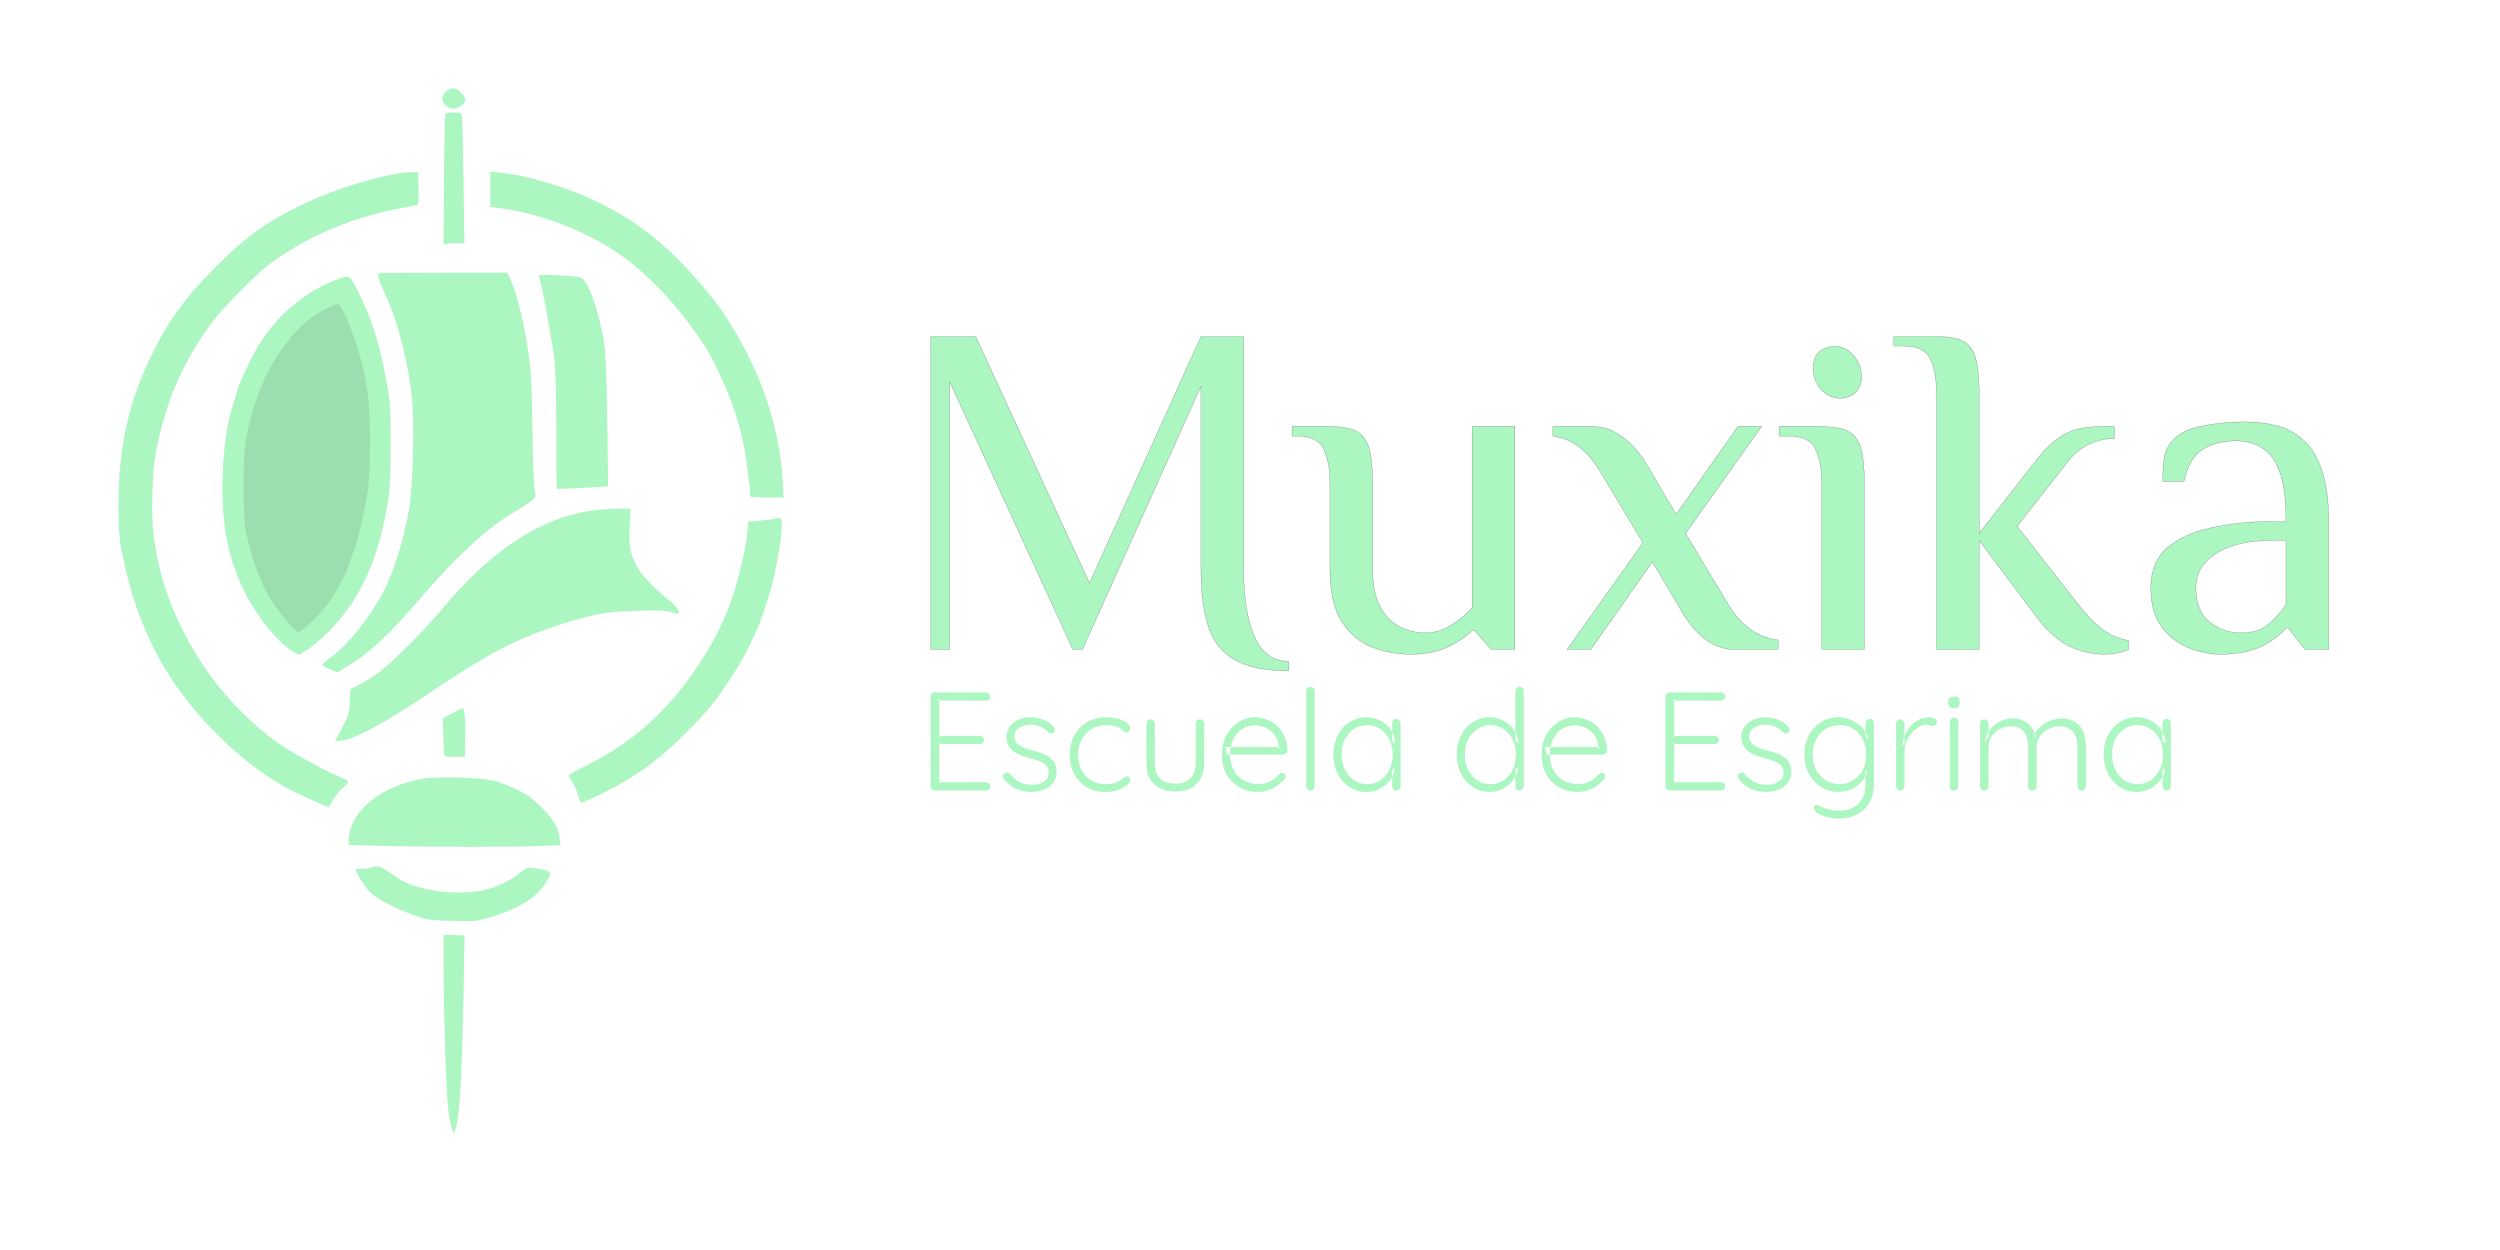
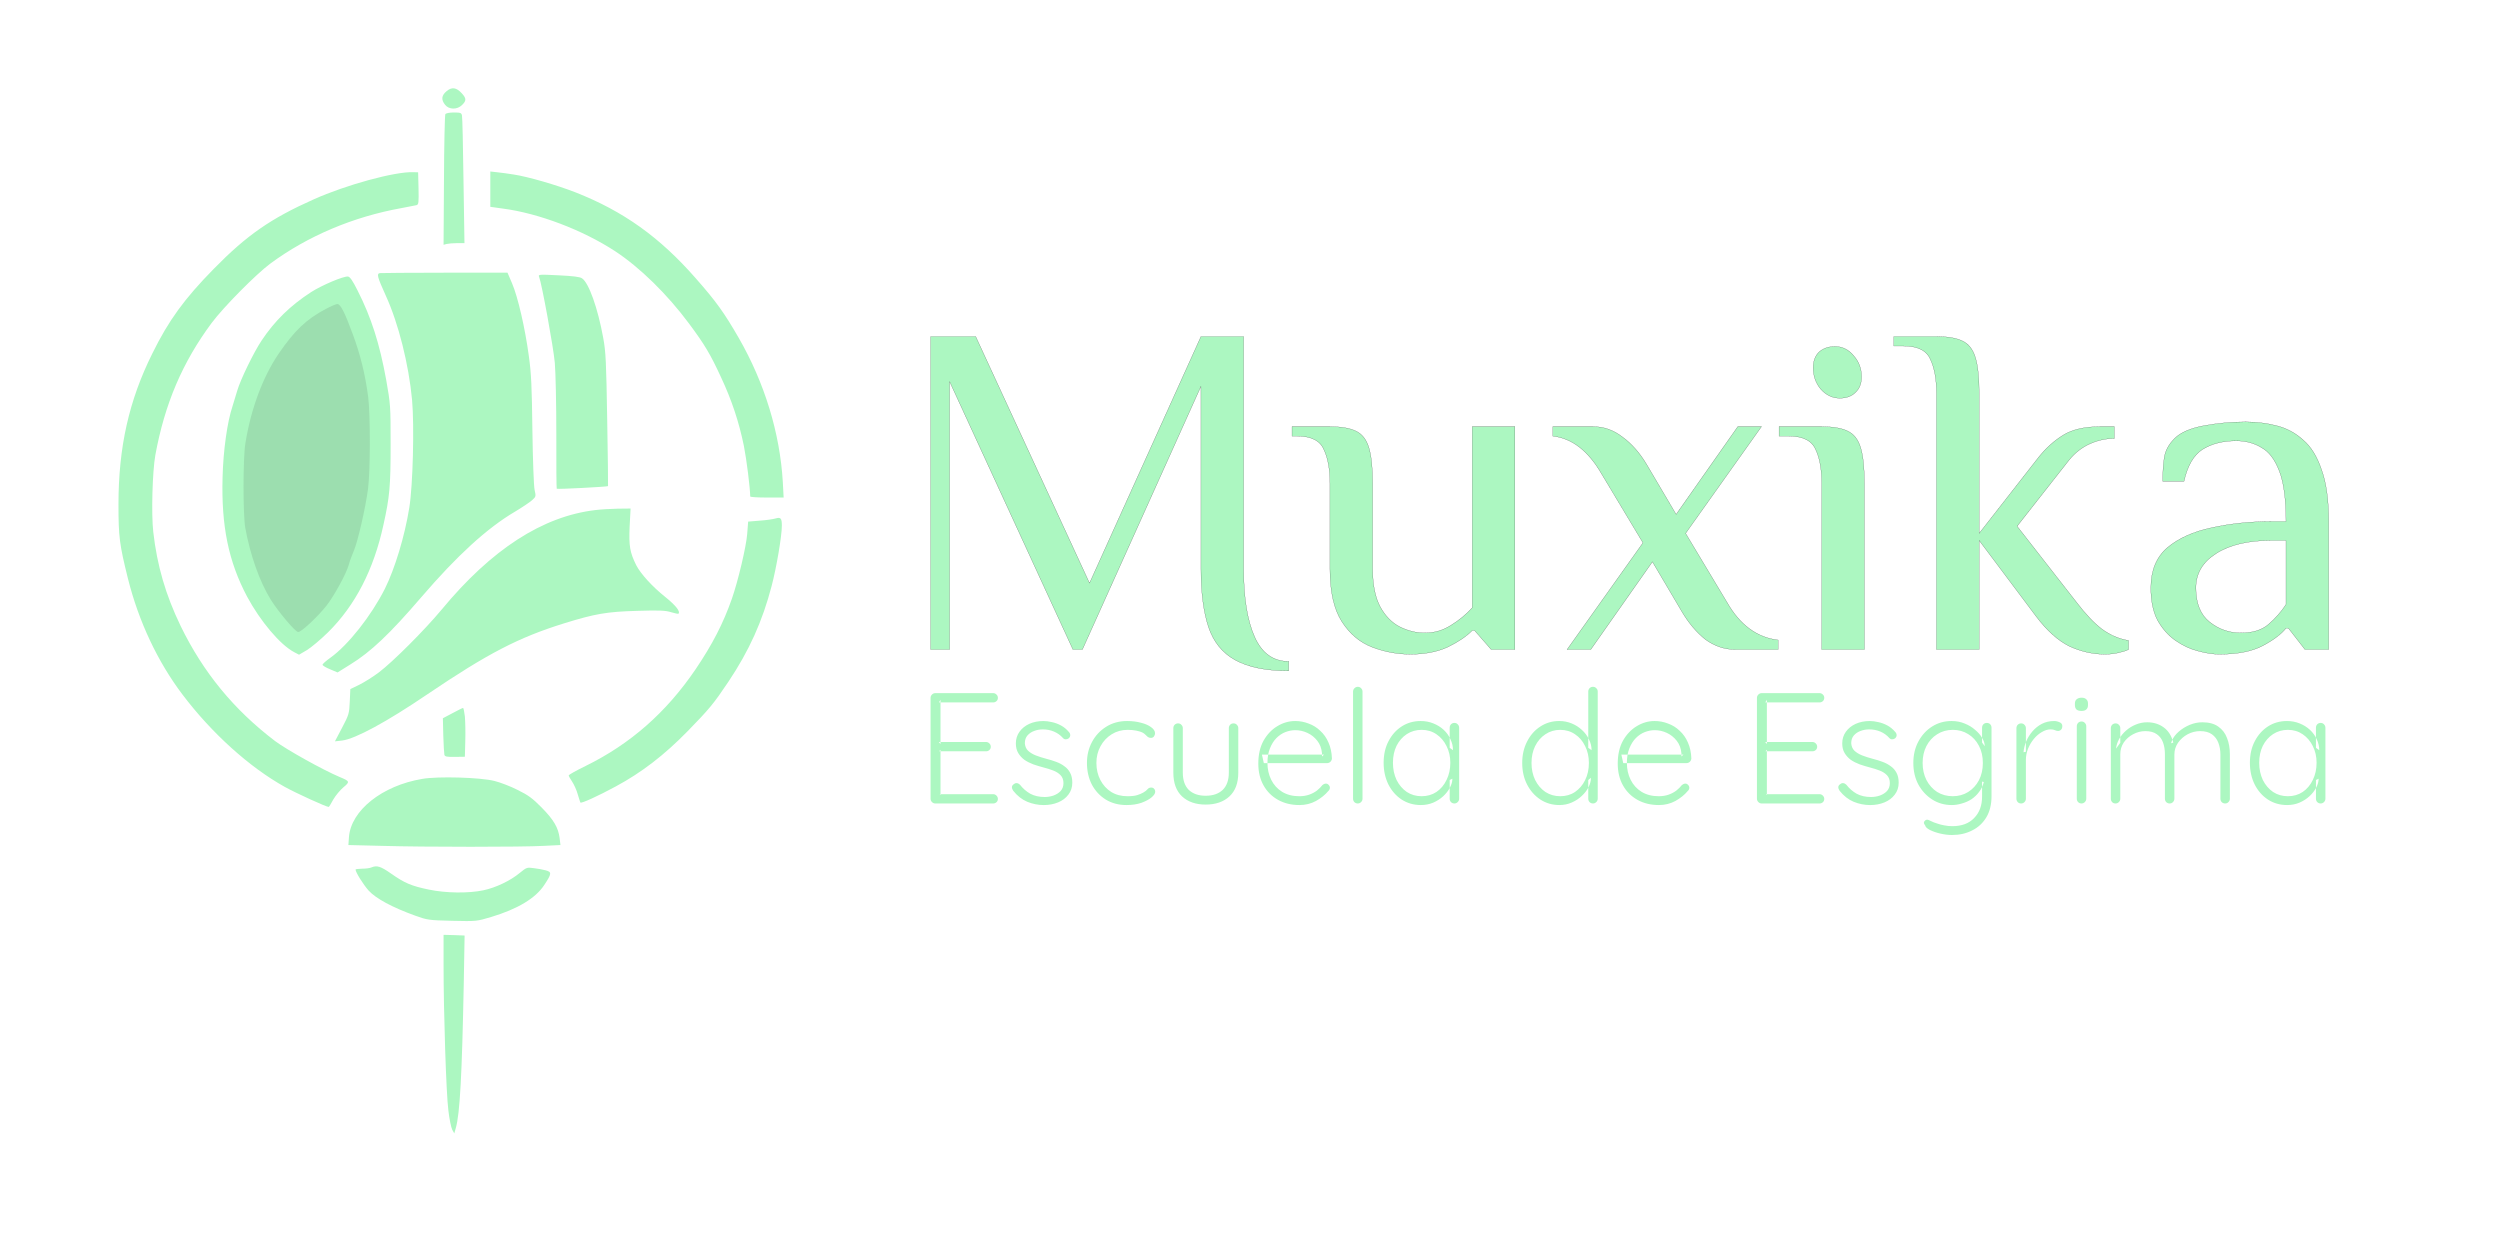
<svg xmlns="http://www.w3.org/2000/svg" version="1.0" width="600" height="300" viewBox="0 0 450 225" preserveAspectRatio="xMidYMid" id="svg3" xml:space="preserve">
  <defs id="defs3" />
  <g id="g1" transform="matrix(0.805729,0,0,0.805729,30.39822,23.89128)">
    <path style="font-size:48px;font-family:Philosopher;-inkscape-font-specification:Philosopher;white-space:pre;inline-size:173.517;fill:#acf7c1;fill-rule:evenodd;stroke:#000000;stroke-width:0.016" d="m 227.47,711.375 q -3.456,0 -5.424,-1.104 -1.92,-1.056 -2.688,-3.312 -0.768,-2.304 -0.768,-5.904 v -18.48 l -12,26.64 h -0.96 l -12.48,-27.12 v 27.12 h -1.92 v -31.68 h 4.56 l 11.52,24.96 11.28,-24.96 h 4.32 v 23.52 q 0,4.368 1.104,6.864 1.104,2.496 3.456,2.496 z m 12.336,-1.68 q -2.016,0 -3.888,-0.72 -1.872,-0.72 -3.072,-2.592 -1.2,-1.872 -1.2,-5.328 v -8.64 q 0,-2.16 -0.624,-3.456 -0.576,-1.344 -2.736,-1.344 h -0.48 v -0.96 h 3.84 q 1.68,0 2.592,0.432 0.96,0.432 1.344,1.68 0.384,1.248 0.384,3.648 v 8.64 q 0,2.4 0.768,3.84 0.768,1.392 1.968,2.016 1.248,0.624 2.544,0.624 1.44,0 2.64,-0.768 1.248,-0.768 2.16,-1.776 v -18.336 h 4.32 v 22.56 h -2.4 l -1.68,-1.92 h -0.24 q -0.912,0.912 -2.496,1.68 -1.584,0.72 -3.744,0.72 z m 15.84,-0.48 7.68,-10.8 -4.176,-6.96 q -2.016,-3.504 -4.944,-3.84 v -0.96 h 4.08 q 1.632,0 2.976,1.056 1.392,1.008 2.448,2.784 l 2.976,5.04 6.24,-8.88 h 2.4 l -7.68,10.8 4.176,6.96 q 1.968,3.456 5.184,3.84 v 0.96 h -4.32 q -1.632,0 -3.024,-1.008 -1.344,-1.056 -2.4,-2.832 l -2.976,-5.04 -6.24,8.88 z m 27.6,-25.44 q -1.104,0 -1.92,-0.912 -0.768,-0.912 -0.768,-2.16 0,-1.008 0.576,-1.584 0.624,-0.576 1.632,-0.576 1.104,0 1.872,0.912 0.816,0.912 0.816,2.16 0,1.008 -0.624,1.584 -0.576,0.576 -1.584,0.576 z m -1.824,25.44 v -16.8 q 0,-2.16 -0.624,-3.456 -0.576,-1.344 -2.736,-1.344 h -0.96 v -0.96 h 4.32 q 1.68,0 2.592,0.432 0.96,0.432 1.344,1.68 0.384,1.248 0.384,3.648 v 16.8 z m 28.656,0.48 q -1.824,0 -3.6,-0.816 -1.728,-0.864 -3.36,-3.024 l -5.76,-7.68 v 11.04 h -4.32 v -25.92 q 0,-2.16 -0.624,-3.456 -0.576,-1.344 -2.736,-1.344 h -0.96 v -0.96 h 4.32 q 1.68,0 2.592,0.432 0.96,0.432 1.344,1.68 0.384,1.248 0.384,3.648 v 14.16 l 6,-7.68 q 1.104,-1.392 2.496,-2.256 1.392,-0.864 3.744,-0.864 h 1.44 v 1.2 q -1.248,0 -2.448,0.528 -1.2,0.528 -2.112,1.632 l -5.28,6.72 6,7.68 q 1.392,1.824 2.592,2.736 1.248,0.912 2.688,1.152 v 0.912 q -0.384,0.192 -1.056,0.336 -0.624,0.144 -1.344,0.144 z m 11.616,0 q -1.008,0 -2.208,-0.336 -1.152,-0.288 -2.256,-1.056 -1.104,-0.768 -1.824,-2.064 -0.672,-1.296 -0.672,-3.264 0,-2.64 1.68,-4.08 1.728,-1.44 4.512,-2.016 2.832,-0.624 6.048,-0.624 h 1.44 q 0,-3.36 -0.672,-5.088 -0.672,-1.776 -1.824,-2.4 -1.104,-0.672 -2.544,-0.672 -2.016,0 -3.408,0.864 -1.344,0.864 -1.872,3.216 h -2.16 q 0,-1.248 0.144,-2.304 0.144,-1.104 1.056,-2.016 0.912,-0.912 2.976,-1.296 2.064,-0.384 4.224,-0.384 1.632,0 3.12,0.384 1.536,0.384 2.688,1.44 1.2,1.008 1.872,3.024 0.72,1.968 0.72,5.232 v 12.96 h -2.4 l -1.68,-2.16 h -0.24 q -0.72,0.912 -2.352,1.776 -1.632,0.864 -4.368,0.864 z m 2.16,-2.16 q 1.776,0 2.784,-0.864 1.056,-0.912 1.776,-2.016 v -6.48 h -1.44 q -3.6,0 -5.664,1.344 -2.016,1.296 -2.016,3.456 0,2.352 1.392,3.456 1.392,1.104 3.168,1.104 z" id="text6" transform="matrix(2.207141,0,0,2.207141,-251.8913,-1449.886)" aria-label="Muxika" />
-     <path style="font-size:6.685px;font-family:Quicksand;-inkscape-font-specification:Quicksand;white-space:pre;inline-size:173.517;fill:#acf7c1;fill-rule:evenodd;stroke-width:1.6" d="m 187.93,704.536 h 2.453 q 0.08,0 0.14,0.06 0.06,0.053 0.06,0.14 0,0.087 -0.06,0.14 -0.06,0.053 -0.14,0.053 h -2.3 l 0.067,-0.114 v 1.878 l -0.073,-0.087 h 2.005 q 0.08,0 0.14,0.06 0.06,0.06 0.06,0.14 0,0.087 -0.06,0.14 -0.06,0.053 -0.14,0.053 h -1.992 l 0.06,-0.067 v 1.925 l -0.033,-0.04 h 2.266 q 0.08,0 0.14,0.06 0.06,0.06 0.06,0.14 0,0.087 -0.06,0.14 -0.06,0.053 -0.14,0.053 h -2.453 q -0.08,0 -0.14,-0.06 -0.06,-0.06 -0.06,-0.14 v -4.278 q 0,-0.08 0.06,-0.14 0.06,-0.06 0.14,-0.06 z m 3.302,4.138 q -0.053,-0.08 -0.053,-0.154 0.007,-0.08 0.087,-0.127 0.053,-0.047 0.12,-0.04 0.073,0.007 0.134,0.067 0.18,0.234 0.435,0.381 0.261,0.14 0.615,0.14 0.187,0 0.368,-0.06 0.187,-0.067 0.307,-0.194 0.12,-0.134 0.12,-0.334 0,-0.207 -0.12,-0.334 -0.12,-0.127 -0.314,-0.201 -0.187,-0.073 -0.401,-0.127 -0.227,-0.06 -0.441,-0.134 -0.214,-0.08 -0.381,-0.194 -0.16,-0.12 -0.261,-0.287 -0.1,-0.167 -0.1,-0.408 0,-0.281 0.154,-0.495 0.154,-0.214 0.414,-0.334 0.267,-0.12 0.602,-0.12 0.167,0 0.361,0.047 0.194,0.04 0.381,0.14 0.187,0.1 0.334,0.274 0.06,0.06 0.06,0.14 0,0.073 -0.067,0.134 -0.053,0.04 -0.127,0.04 -0.067,0 -0.114,-0.053 -0.16,-0.18 -0.381,-0.274 -0.221,-0.094 -0.475,-0.094 -0.194,0 -0.368,0.067 -0.167,0.06 -0.281,0.187 -0.114,0.127 -0.114,0.334 0.013,0.194 0.134,0.314 0.127,0.12 0.328,0.201 0.207,0.08 0.461,0.147 0.214,0.053 0.408,0.127 0.201,0.073 0.348,0.187 0.154,0.107 0.241,0.274 0.094,0.167 0.094,0.421 0,0.294 -0.167,0.508 -0.16,0.214 -0.435,0.328 -0.274,0.114 -0.608,0.114 -0.361,0 -0.702,-0.14 -0.334,-0.14 -0.595,-0.468 z m 4.833,-2.955 q 0.321,0 0.588,0.073 0.267,0.067 0.428,0.187 0.167,0.12 0.167,0.261 0,0.067 -0.047,0.134 -0.047,0.06 -0.127,0.06 -0.08,0 -0.134,-0.04 -0.047,-0.04 -0.1,-0.094 -0.047,-0.053 -0.14,-0.1 -0.087,-0.04 -0.247,-0.073 -0.16,-0.033 -0.368,-0.033 -0.374,0 -0.675,0.187 -0.301,0.187 -0.475,0.508 -0.174,0.314 -0.174,0.709 0,0.401 0.167,0.722 0.167,0.321 0.461,0.508 0.294,0.18 0.689,0.18 0.267,0 0.414,-0.047 0.147,-0.047 0.254,-0.107 0.127,-0.073 0.18,-0.14 0.06,-0.073 0.154,-0.073 0.087,0 0.127,0.053 0.047,0.047 0.047,0.127 0,0.107 -0.16,0.241 -0.154,0.127 -0.428,0.227 -0.274,0.094 -0.628,0.094 -0.501,0 -0.882,-0.234 -0.374,-0.234 -0.588,-0.635 -0.207,-0.408 -0.207,-0.916 0,-0.488 0.214,-0.889 0.214,-0.401 0.595,-0.642 0.388,-0.247 0.896,-0.247 z m 4.512,0.1 q 0.087,0 0.14,0.06 0.06,0.06 0.06,0.14 v 1.885 q 0,0.662 -0.374,1.009 -0.374,0.348 -1.009,0.348 -0.628,0 -1.003,-0.348 -0.368,-0.348 -0.368,-1.009 v -1.885 q 0,-0.08 0.053,-0.14 0.06,-0.06 0.147,-0.06 0.087,0 0.14,0.06 0.06,0.06 0.06,0.14 v 1.885 q 0,0.481 0.254,0.735 0.261,0.247 0.715,0.247 0.461,0 0.722,-0.247 0.261,-0.254 0.261,-0.735 v -1.885 q 0,-0.08 0.053,-0.14 0.053,-0.06 0.147,-0.06 z m 2.794,3.463 q -0.515,0 -0.909,-0.221 -0.394,-0.221 -0.615,-0.615 -0.221,-0.394 -0.221,-0.922 0,-0.568 0.221,-0.969 0.227,-0.401 0.582,-0.615 0.361,-0.221 0.762,-0.221 0.294,0 0.568,0.107 0.281,0.1 0.495,0.307 0.221,0.201 0.348,0.495 0.134,0.294 0.147,0.682 -0.007,0.08 -0.067,0.14 -0.06,0.053 -0.14,0.053 h -2.681 l -0.08,-0.361 h 2.634 l -0.087,0.08 v -0.134 q -0.027,-0.314 -0.201,-0.535 -0.174,-0.221 -0.421,-0.334 -0.247,-0.114 -0.515,-0.114 -0.201,0 -0.414,0.08 -0.207,0.08 -0.381,0.254 -0.167,0.167 -0.274,0.434 -0.107,0.261 -0.107,0.622 0,0.394 0.16,0.715 0.16,0.321 0.461,0.508 0.307,0.187 0.729,0.187 0.234,0 0.421,-0.067 0.187,-0.067 0.328,-0.174 0.14,-0.114 0.234,-0.234 0.073,-0.06 0.147,-0.06 0.067,0 0.114,0.053 0.053,0.053 0.053,0.12 0,0.08 -0.067,0.14 -0.201,0.241 -0.521,0.421 -0.321,0.174 -0.702,0.174 z m 2.674,-0.267 q 0,0.08 -0.06,0.14 -0.06,0.06 -0.14,0.06 -0.087,0 -0.147,-0.06 -0.053,-0.06 -0.053,-0.14 v -4.546 q 0,-0.08 0.06,-0.14 0.06,-0.06 0.14,-0.06 0.087,0 0.14,0.06 0.06,0.06 0.06,0.14 z m 3.897,-3.215 q 0.087,0 0.14,0.06 0.06,0.06 0.06,0.147 v 3.008 q 0,0.08 -0.06,0.14 -0.06,0.06 -0.14,0.06 -0.087,0 -0.147,-0.06 -0.053,-0.06 -0.053,-0.14 v -0.795 l 0.114,-0.053 q 0,0.187 -0.107,0.381 -0.1,0.194 -0.281,0.361 -0.18,0.167 -0.428,0.274 -0.241,0.1 -0.521,0.1 -0.455,0 -0.816,-0.234 -0.354,-0.234 -0.562,-0.642 -0.201,-0.408 -0.201,-0.916 0,-0.521 0.207,-0.916 0.207,-0.401 0.562,-0.628 0.354,-0.227 0.802,-0.227 0.287,0 0.535,0.1 0.254,0.1 0.441,0.274 0.187,0.174 0.287,0.401 0.107,0.221 0.107,0.461 l -0.14,-0.1 v -0.849 q 0,-0.087 0.053,-0.147 0.06,-0.06 0.147,-0.06 z m -1.39,3.108 q 0.354,0 0.628,-0.18 0.274,-0.187 0.428,-0.508 0.16,-0.328 0.16,-0.729 0,-0.394 -0.16,-0.709 -0.154,-0.314 -0.428,-0.501 -0.274,-0.187 -0.628,-0.187 -0.348,0 -0.628,0.18 -0.274,0.18 -0.435,0.495 -0.154,0.314 -0.154,0.722 0,0.401 0.154,0.729 0.16,0.321 0.435,0.508 0.274,0.18 0.628,0.18 z m 7.266,-4.639 q 0.087,0 0.14,0.06 0.06,0.053 0.06,0.14 v 4.546 q 0,0.08 -0.06,0.14 -0.06,0.06 -0.14,0.06 -0.087,0 -0.147,-0.06 -0.053,-0.06 -0.053,-0.14 v -0.795 l 0.114,-0.094 q 0,0.187 -0.1,0.394 -0.1,0.201 -0.287,0.374 -0.18,0.174 -0.428,0.281 -0.241,0.107 -0.521,0.107 -0.448,0 -0.809,-0.234 -0.354,-0.234 -0.562,-0.635 -0.207,-0.401 -0.207,-0.916 0,-0.508 0.207,-0.909 0.207,-0.408 0.562,-0.635 0.354,-0.234 0.802,-0.234 0.274,0 0.521,0.1 0.247,0.1 0.435,0.274 0.194,0.174 0.301,0.401 0.114,0.221 0.114,0.461 l -0.14,-0.1 v -2.386 q 0,-0.08 0.053,-0.14 0.06,-0.06 0.147,-0.06 z m -1.39,4.639 q 0.361,0 0.628,-0.18 0.274,-0.187 0.428,-0.501 0.16,-0.321 0.16,-0.729 0,-0.401 -0.16,-0.715 -0.154,-0.321 -0.428,-0.501 -0.274,-0.187 -0.628,-0.187 -0.348,0 -0.628,0.187 -0.274,0.18 -0.435,0.501 -0.154,0.314 -0.154,0.715 0,0.401 0.154,0.722 0.16,0.321 0.435,0.508 0.281,0.18 0.628,0.18 z m 4.185,0.374 q -0.515,0 -0.909,-0.221 -0.394,-0.221 -0.615,-0.615 -0.221,-0.394 -0.221,-0.922 0,-0.568 0.221,-0.969 0.227,-0.401 0.582,-0.615 0.361,-0.221 0.762,-0.221 0.294,0 0.568,0.107 0.281,0.1 0.495,0.307 0.221,0.201 0.348,0.495 0.134,0.294 0.147,0.682 -0.007,0.08 -0.067,0.14 -0.06,0.053 -0.14,0.053 h -2.681 l -0.08,-0.361 h 2.634 l -0.087,0.08 v -0.134 q -0.027,-0.314 -0.201,-0.535 -0.174,-0.221 -0.421,-0.334 -0.247,-0.114 -0.515,-0.114 -0.201,0 -0.414,0.08 -0.207,0.08 -0.381,0.254 -0.167,0.167 -0.274,0.434 -0.107,0.261 -0.107,0.622 0,0.394 0.16,0.715 0.16,0.321 0.461,0.508 0.307,0.187 0.729,0.187 0.234,0 0.421,-0.067 0.187,-0.067 0.328,-0.174 0.14,-0.114 0.234,-0.234 0.073,-0.06 0.147,-0.06 0.067,0 0.114,0.053 0.053,0.053 0.053,0.12 0,0.08 -0.067,0.14 -0.201,0.241 -0.521,0.421 -0.321,0.174 -0.702,0.174 z m 4.358,-4.746 h 2.453 q 0.08,0 0.14,0.06 0.06,0.053 0.06,0.14 0,0.087 -0.06,0.14 -0.06,0.053 -0.14,0.053 h -2.3 l 0.067,-0.114 v 1.878 l -0.073,-0.087 h 2.005 q 0.08,0 0.14,0.06 0.06,0.06 0.06,0.14 0,0.087 -0.06,0.14 -0.06,0.053 -0.14,0.053 h -1.992 l 0.06,-0.067 v 1.925 l -0.033,-0.04 h 2.266 q 0.08,0 0.14,0.06 0.06,0.06 0.06,0.14 0,0.087 -0.06,0.14 -0.06,0.053 -0.14,0.053 h -2.453 q -0.08,0 -0.14,-0.06 -0.06,-0.06 -0.06,-0.14 v -4.278 q 0,-0.08 0.06,-0.14 0.06,-0.06 0.14,-0.06 z m 3.302,4.138 q -0.053,-0.08 -0.053,-0.154 0.007,-0.08 0.087,-0.127 0.053,-0.047 0.12,-0.04 0.073,0.007 0.134,0.067 0.18,0.234 0.435,0.381 0.261,0.14 0.615,0.14 0.187,0 0.368,-0.06 0.187,-0.067 0.307,-0.194 0.12,-0.134 0.12,-0.334 0,-0.207 -0.12,-0.334 -0.12,-0.127 -0.314,-0.201 -0.187,-0.073 -0.401,-0.127 -0.227,-0.06 -0.441,-0.134 -0.214,-0.08 -0.381,-0.194 -0.16,-0.12 -0.261,-0.287 -0.1,-0.167 -0.1,-0.408 0,-0.281 0.154,-0.495 0.154,-0.214 0.414,-0.334 0.267,-0.12 0.602,-0.12 0.167,0 0.361,0.047 0.194,0.04 0.381,0.14 0.187,0.1 0.334,0.274 0.06,0.06 0.06,0.14 0,0.073 -0.067,0.134 -0.053,0.04 -0.127,0.04 -0.067,0 -0.114,-0.053 -0.16,-0.18 -0.381,-0.274 -0.221,-0.094 -0.475,-0.094 -0.194,0 -0.368,0.067 -0.167,0.06 -0.281,0.187 -0.114,0.127 -0.114,0.334 0.013,0.194 0.134,0.314 0.127,0.12 0.328,0.201 0.207,0.08 0.461,0.147 0.214,0.053 0.408,0.127 0.201,0.073 0.348,0.187 0.154,0.107 0.241,0.274 0.094,0.167 0.094,0.421 0,0.294 -0.167,0.508 -0.16,0.214 -0.434,0.328 -0.274,0.114 -0.608,0.114 -0.361,0 -0.702,-0.14 -0.334,-0.14 -0.595,-0.468 z m 4.753,-2.955 q 0.301,0 0.555,0.107 0.254,0.1 0.441,0.267 0.194,0.16 0.301,0.348 0.107,0.18 0.107,0.348 l -0.114,-0.16 v -0.622 q 0,-0.087 0.053,-0.147 0.06,-0.06 0.147,-0.06 0.094,0 0.147,0.06 0.053,0.06 0.053,0.147 v 2.894 q 0,0.535 -0.221,0.902 -0.221,0.368 -0.602,0.555 -0.374,0.194 -0.856,0.194 -0.234,0 -0.495,-0.06 -0.254,-0.06 -0.441,-0.154 -0.18,-0.094 -0.201,-0.194 -0.053,-0.06 -0.053,-0.12 0.007,-0.053 0.06,-0.094 0.067,-0.047 0.14,-0.013 0.073,0.04 0.221,0.1 0.067,0.02 0.18,0.06 0.114,0.04 0.267,0.067 0.16,0.033 0.334,0.033 0.602,0 0.929,-0.348 0.334,-0.341 0.334,-0.902 v -0.642 l 0.073,0.02 q -0.06,0.241 -0.201,0.421 -0.134,0.18 -0.321,0.307 -0.187,0.12 -0.408,0.18 -0.214,0.067 -0.428,0.067 -0.461,0 -0.829,-0.234 -0.368,-0.234 -0.588,-0.635 -0.214,-0.401 -0.214,-0.916 0,-0.508 0.214,-0.909 0.221,-0.408 0.582,-0.635 0.368,-0.234 0.829,-0.234 z m 0.047,0.374 q -0.368,0 -0.662,0.187 -0.287,0.18 -0.455,0.501 -0.16,0.314 -0.16,0.715 0,0.401 0.16,0.722 0.167,0.321 0.455,0.508 0.294,0.18 0.662,0.18 0.368,0 0.655,-0.18 0.287,-0.18 0.455,-0.495 0.167,-0.321 0.167,-0.735 0,-0.414 -0.167,-0.729 -0.167,-0.321 -0.455,-0.495 -0.287,-0.18 -0.655,-0.18 z m 2.901,3.122 q -0.094,0 -0.147,-0.06 -0.053,-0.06 -0.053,-0.14 v -2.995 q 0,-0.08 0.053,-0.14 0.06,-0.06 0.147,-0.06 0.087,0 0.14,0.06 0.06,0.06 0.06,0.14 v 1.003 l -0.1,0.02 q 0.02,-0.234 0.114,-0.461 0.1,-0.234 0.267,-0.428 0.167,-0.194 0.394,-0.314 0.234,-0.12 0.521,-0.12 0.12,0 0.234,0.053 0.114,0.047 0.114,0.16 0,0.1 -0.053,0.154 -0.053,0.053 -0.127,0.053 -0.06,0 -0.134,-0.033 -0.067,-0.033 -0.18,-0.033 -0.187,0 -0.374,0.114 -0.187,0.107 -0.341,0.294 -0.154,0.187 -0.247,0.421 -0.087,0.227 -0.087,0.461 v 1.651 q 0,0.08 -0.06,0.14 -0.06,0.06 -0.14,0.06 z m 2.761,-0.201 q 0,0.08 -0.06,0.14 -0.06,0.06 -0.14,0.06 -0.087,0 -0.147,-0.06 -0.053,-0.06 -0.053,-0.14 v -3.075 q 0,-0.08 0.053,-0.14 0.06,-0.06 0.147,-0.06 0.087,0 0.14,0.06 0.06,0.06 0.06,0.14 z m -0.201,-3.723 q -0.14,0 -0.214,-0.06 -0.067,-0.067 -0.067,-0.187 v -0.067 q 0,-0.12 0.073,-0.18 0.08,-0.067 0.214,-0.067 0.127,0 0.194,0.067 0.073,0.06 0.073,0.18 v 0.067 q 0,0.12 -0.073,0.187 -0.067,0.06 -0.201,0.06 z m 2.781,0.481 q 0.414,0 0.709,0.221 0.294,0.214 0.401,0.642 l -0.094,0.027 0.04,-0.12 q 0.087,-0.201 0.287,-0.374 0.207,-0.18 0.468,-0.287 0.261,-0.107 0.528,-0.107 0.421,0 0.675,0.18 0.261,0.18 0.374,0.488 0.12,0.301 0.12,0.682 v 1.892 q 0,0.08 -0.06,0.14 -0.053,0.06 -0.14,0.06 -0.087,0 -0.147,-0.06 -0.053,-0.06 -0.053,-0.14 v -1.872 q 0,-0.274 -0.087,-0.501 -0.087,-0.227 -0.274,-0.361 -0.187,-0.134 -0.501,-0.134 -0.274,0 -0.528,0.134 -0.247,0.134 -0.408,0.361 -0.154,0.227 -0.154,0.501 v 1.872 q 0,0.08 -0.06,0.14 -0.053,0.06 -0.14,0.06 -0.087,0 -0.147,-0.06 -0.053,-0.06 -0.053,-0.14 v -1.892 q 0,-0.274 -0.08,-0.495 -0.08,-0.221 -0.261,-0.348 -0.18,-0.134 -0.488,-0.134 -0.274,0 -0.521,0.134 -0.241,0.127 -0.394,0.348 -0.147,0.221 -0.147,0.495 v 1.892 q 0,0.08 -0.06,0.14 -0.06,0.06 -0.14,0.06 -0.094,0 -0.147,-0.06 -0.053,-0.06 -0.053,-0.14 v -2.995 q 0,-0.08 0.053,-0.14 0.06,-0.06 0.147,-0.06 0.087,0 0.14,0.06 0.06,0.06 0.06,0.14 v 0.622 l -0.18,0.247 q 0.02,-0.201 0.127,-0.401 0.114,-0.201 0.294,-0.361 0.18,-0.16 0.408,-0.254 0.234,-0.1 0.488,-0.1 z m 7.36,0.027 q 0.087,0 0.14,0.06 0.06,0.06 0.06,0.147 v 3.008 q 0,0.08 -0.06,0.14 -0.06,0.06 -0.14,0.06 -0.087,0 -0.147,-0.06 -0.053,-0.06 -0.053,-0.14 v -0.795 l 0.114,-0.053 q 0,0.187 -0.107,0.381 -0.1,0.194 -0.281,0.361 -0.18,0.167 -0.428,0.274 -0.241,0.1 -0.521,0.1 -0.455,0 -0.816,-0.234 -0.354,-0.234 -0.562,-0.642 -0.201,-0.408 -0.201,-0.916 0,-0.521 0.207,-0.916 0.207,-0.401 0.562,-0.628 0.354,-0.227 0.802,-0.227 0.287,0 0.535,0.1 0.254,0.1 0.441,0.274 0.187,0.174 0.287,0.401 0.107,0.221 0.107,0.461 l -0.14,-0.1 v -0.849 q 0,-0.087 0.053,-0.147 0.06,-0.06 0.147,-0.06 z m -1.39,3.108 q 0.354,0 0.628,-0.18 0.274,-0.187 0.428,-0.508 0.16,-0.328 0.16,-0.729 0,-0.394 -0.16,-0.709 -0.154,-0.314 -0.428,-0.501 -0.274,-0.187 -0.628,-0.187 -0.348,0 -0.628,0.18 -0.274,0.18 -0.434,0.495 -0.154,0.314 -0.154,0.722 0,0.401 0.154,0.729 0.16,0.321 0.434,0.508 0.274,0.18 0.628,0.18 z" id="text1" transform="matrix(4.684758,0,0,4.684758,-709.3075,-3175.544)" aria-label="Escuela de Esgrima" />
+     <path style="font-size:6.685px;font-family:Quicksand;-inkscape-font-specification:Quicksand;white-space:pre;inline-size:173.517;fill:#acf7c1;fill-rule:evenodd;stroke-width:8.429" d="m 171.218,125.191 h 12.925 q 0.423,0 0.74,0.317 0.317,0.282 0.317,0.74 0,0.458 -0.317,0.74 -0.317,0.282 -0.74,0.282 h -12.115 l 0.352,-0.599 v 9.896 l -0.387,-0.458 h 10.565 q 0.423,0 0.74,0.317 0.317,0.317 0.317,0.74 0,0.458 -0.317,0.74 -0.317,0.282 -0.74,0.282 h -10.495 l 0.317,-0.352 v 10.143 l -0.176,-0.211 h 11.939 q 0.423,0 0.74,0.317 0.317,0.317 0.317,0.74 0,0.458 -0.317,0.74 -0.317,0.282 -0.74,0.282 h -12.925 q -0.423,0 -0.74,-0.317 -0.317,-0.317 -0.317,-0.74 v -22.539 q 0,-0.423 0.317,-0.74 0.317,-0.317 0.74,-0.317 z m 17.398,21.8 q -0.282,-0.423 -0.282,-0.81 0.037,-0.423 0.458,-0.669 0.282,-0.247 0.634,-0.211 0.387,0.037 0.704,0.352 0.951,1.233 2.289,2.007 1.373,0.74 3.24,0.74 0.986,0 1.937,-0.317 0.986,-0.352 1.62,-1.021 0.634,-0.704 0.634,-1.761 0,-1.092 -0.634,-1.761 -0.634,-0.669 -1.655,-1.057 -0.986,-0.387 -2.113,-0.669 -1.197,-0.317 -2.324,-0.704 -1.127,-0.423 -2.007,-1.021 -0.845,-0.634 -1.373,-1.514 -0.528,-0.88 -0.528,-2.148 0,-1.479 0.81,-2.606 0.81,-1.127 2.183,-1.761 1.409,-0.634 3.17,-0.634 0.88,0 1.902,0.247 1.021,0.211 2.007,0.74 0.986,0.528 1.761,1.444 0.317,0.317 0.317,0.74 0,0.387 -0.352,0.704 -0.282,0.211 -0.669,0.211 -0.352,0 -0.599,-0.282 -0.845,-0.951 -2.007,-1.444 -1.162,-0.493 -2.5,-0.493 -1.021,0 -1.937,0.352 -0.88,0.317 -1.479,0.986 -0.599,0.669 -0.599,1.761 0.071,1.021 0.704,1.655 0.669,0.634 1.726,1.057 1.092,0.423 2.43,0.775 1.127,0.282 2.148,0.669 1.057,0.387 1.831,0.986 0.81,0.563 1.268,1.444 0.493,0.88 0.493,2.219 0,1.55 -0.88,2.677 -0.845,1.127 -2.289,1.726 -1.444,0.599 -3.205,0.599 -1.902,0 -3.698,-0.74 -1.761,-0.74 -3.134,-2.465 z m 25.462,-15.566 q 1.69,0 3.099,0.387 1.409,0.352 2.254,0.986 0.88,0.634 0.88,1.373 0,0.352 -0.247,0.704 -0.247,0.317 -0.669,0.317 -0.423,0 -0.704,-0.211 -0.247,-0.211 -0.528,-0.493 -0.247,-0.282 -0.74,-0.528 -0.458,-0.211 -1.303,-0.387 -0.845,-0.176 -1.937,-0.176 -1.972,0 -3.557,0.986 -1.585,0.986 -2.5,2.677 -0.916,1.655 -0.916,3.733 0,2.113 0.88,3.803 0.88,1.69 2.43,2.677 1.55,0.951 3.627,0.951 1.409,0 2.184,-0.247 0.775,-0.247 1.338,-0.563 0.669,-0.387 0.951,-0.74 0.317,-0.387 0.81,-0.387 0.458,0 0.669,0.282 0.247,0.247 0.247,0.669 0,0.564 -0.845,1.268 -0.81,0.669 -2.254,1.197 -1.444,0.493 -3.31,0.493 -2.641,0 -4.649,-1.233 -1.972,-1.233 -3.099,-3.346 -1.092,-2.148 -1.092,-4.825 0,-2.571 1.127,-4.684 1.127,-2.113 3.134,-3.381 2.043,-1.303 4.719,-1.303 z m 23.772,0.528 q 0.458,0 0.74,0.317 0.317,0.317 0.317,0.74 v 9.931 q 0,3.487 -1.972,5.318 -1.972,1.831 -5.318,1.831 -3.31,0 -5.283,-1.831 -1.937,-1.831 -1.937,-5.318 v -9.931 q 0,-0.423 0.282,-0.74 0.317,-0.317 0.775,-0.317 0.458,0 0.74,0.317 0.317,0.317 0.317,0.74 v 9.931 q 0,2.536 1.338,3.874 1.374,1.303 3.768,1.303 2.43,0 3.803,-1.303 1.374,-1.338 1.374,-3.874 v -9.931 q 0,-0.423 0.282,-0.74 0.282,-0.317 0.775,-0.317 z m 14.721,18.243 q -2.712,0 -4.79,-1.162 -2.078,-1.162 -3.24,-3.24 -1.162,-2.078 -1.162,-4.86 0,-2.993 1.162,-5.107 1.197,-2.113 3.064,-3.24 1.902,-1.162 4.015,-1.162 1.55,0 2.994,0.564 1.479,0.528 2.606,1.62 1.162,1.057 1.831,2.606 0.704,1.55 0.775,3.592 -0.037,0.423 -0.352,0.74 -0.317,0.282 -0.74,0.282 h -14.122 l -0.423,-1.902 h 13.876 l -0.458,0.423 v -0.704 q -0.141,-1.655 -1.057,-2.817 -0.916,-1.162 -2.219,-1.761 -1.303,-0.599 -2.712,-0.599 -1.057,0 -2.183,0.423 -1.092,0.423 -2.007,1.338 -0.88,0.88 -1.444,2.289 -0.564,1.374 -0.564,3.275 0,2.078 0.845,3.768 0.845,1.69 2.43,2.677 1.62,0.986 3.839,0.986 1.233,0 2.219,-0.352 0.986,-0.352 1.726,-0.916 0.74,-0.599 1.233,-1.233 0.387,-0.317 0.775,-0.317 0.352,0 0.599,0.282 0.282,0.282 0.282,0.634 0,0.423 -0.352,0.74 -1.057,1.268 -2.747,2.219 -1.69,0.916 -3.698,0.916 z m 14.087,-1.409 q 0,0.423 -0.317,0.74 -0.317,0.317 -0.74,0.317 -0.458,0 -0.775,-0.317 -0.282,-0.317 -0.282,-0.74 v -23.948 q 0,-0.423 0.317,-0.74 0.317,-0.317 0.74,-0.317 0.458,0 0.74,0.317 0.317,0.317 0.317,0.74 z m 20.532,-16.94 q 0.458,0 0.74,0.317 0.317,0.317 0.317,0.775 v 15.848 q 0,0.423 -0.317,0.74 -0.317,0.317 -0.74,0.317 -0.458,0 -0.775,-0.317 -0.282,-0.317 -0.282,-0.74 v -4.191 l 0.599,-0.282 q 0,0.986 -0.563,2.007 -0.528,1.021 -1.479,1.902 -0.951,0.88 -2.254,1.444 -1.268,0.528 -2.747,0.528 -2.395,0 -4.297,-1.233 -1.867,-1.233 -2.958,-3.381 -1.057,-2.148 -1.057,-4.825 0,-2.747 1.092,-4.825 1.092,-2.113 2.958,-3.31 1.867,-1.197 4.226,-1.197 1.514,0 2.817,0.528 1.338,0.528 2.324,1.444 0.986,0.916 1.514,2.113 0.564,1.162 0.564,2.43 l -0.74,-0.528 v -4.473 q 0,-0.458 0.282,-0.775 0.317,-0.317 0.775,-0.317 z m -7.325,16.376 q 1.867,0 3.31,-0.951 1.444,-0.986 2.254,-2.677 0.845,-1.726 0.845,-3.839 0,-2.078 -0.845,-3.733 -0.81,-1.655 -2.254,-2.641 -1.444,-0.986 -3.31,-0.986 -1.831,0 -3.31,0.951 -1.444,0.951 -2.289,2.606 -0.81,1.655 -0.81,3.803 0,2.113 0.81,3.839 0.845,1.69 2.289,2.677 1.444,0.951 3.31,0.951 z m 38.282,-24.441 q 0.458,0 0.74,0.317 0.317,0.282 0.317,0.74 v 23.948 q 0,0.423 -0.317,0.74 -0.317,0.317 -0.74,0.317 -0.458,0 -0.775,-0.317 -0.282,-0.317 -0.282,-0.74 v -4.191 l 0.599,-0.493 q 0,0.986 -0.528,2.078 -0.528,1.057 -1.514,1.972 -0.951,0.916 -2.254,1.479 -1.268,0.563 -2.747,0.563 -2.36,0 -4.261,-1.233 -1.867,-1.233 -2.958,-3.346 -1.092,-2.113 -1.092,-4.825 0,-2.677 1.092,-4.79 1.092,-2.148 2.958,-3.346 1.867,-1.233 4.226,-1.233 1.444,0 2.747,0.528 1.303,0.528 2.289,1.444 1.021,0.916 1.585,2.113 0.599,1.162 0.599,2.43 l -0.74,-0.528 v -12.573 q 0,-0.423 0.282,-0.74 0.317,-0.317 0.775,-0.317 z m -7.325,24.441 q 1.902,0 3.31,-0.951 1.444,-0.986 2.254,-2.641 0.845,-1.69 0.845,-3.839 0,-2.113 -0.845,-3.768 -0.81,-1.69 -2.254,-2.641 -1.444,-0.986 -3.31,-0.986 -1.831,0 -3.31,0.986 -1.444,0.951 -2.289,2.641 -0.81,1.655 -0.81,3.768 0,2.113 0.81,3.803 0.845,1.69 2.289,2.677 1.479,0.951 3.31,0.951 z m 22.046,1.972 q -2.712,0 -4.79,-1.162 -2.078,-1.162 -3.24,-3.24 -1.162,-2.078 -1.162,-4.86 0,-2.993 1.162,-5.107 1.197,-2.113 3.064,-3.24 1.902,-1.162 4.015,-1.162 1.55,0 2.993,0.564 1.479,0.528 2.606,1.62 1.162,1.057 1.831,2.606 0.704,1.55 0.775,3.592 -0.037,0.423 -0.352,0.74 -0.317,0.282 -0.74,0.282 h -14.122 l -0.423,-1.902 h 13.876 l -0.458,0.423 v -0.704 q -0.141,-1.655 -1.057,-2.817 -0.916,-1.162 -2.219,-1.761 -1.303,-0.599 -2.712,-0.599 -1.057,0 -2.183,0.423 -1.092,0.423 -2.007,1.338 -0.88,0.88 -1.444,2.289 -0.563,1.374 -0.563,3.275 0,2.078 0.845,3.768 0.845,1.69 2.43,2.677 1.62,0.986 3.839,0.986 1.233,0 2.219,-0.352 0.986,-0.352 1.726,-0.916 0.74,-0.599 1.233,-1.233 0.387,-0.317 0.775,-0.317 0.352,0 0.599,0.282 0.282,0.282 0.282,0.634 0,0.423 -0.352,0.74 -1.057,1.268 -2.747,2.219 -1.69,0.916 -3.698,0.916 z m 22.962,-25.004 h 12.925 q 0.423,0 0.74,0.317 0.317,0.282 0.317,0.74 0,0.458 -0.317,0.74 -0.317,0.282 -0.74,0.282 h -12.115 l 0.352,-0.599 v 9.896 l -0.387,-0.458 h 10.565 q 0.423,0 0.74,0.317 0.317,0.317 0.317,0.74 0,0.458 -0.317,0.74 -0.317,0.282 -0.74,0.282 h -10.495 l 0.317,-0.352 v 10.143 l -0.176,-0.211 h 11.939 q 0.423,0 0.74,0.317 0.317,0.317 0.317,0.74 0,0.458 -0.317,0.74 -0.317,0.282 -0.74,0.282 h -12.925 q -0.423,0 -0.74,-0.317 -0.317,-0.317 -0.317,-0.74 v -22.539 q 0,-0.423 0.317,-0.74 0.317,-0.317 0.74,-0.317 z m 17.398,21.8 q -0.282,-0.423 -0.282,-0.81 0.037,-0.423 0.458,-0.669 0.282,-0.247 0.634,-0.211 0.387,0.037 0.704,0.352 0.951,1.233 2.289,2.007 1.373,0.74 3.24,0.74 0.986,0 1.937,-0.317 0.986,-0.352 1.62,-1.021 0.634,-0.704 0.634,-1.761 0,-1.092 -0.634,-1.761 -0.634,-0.669 -1.655,-1.057 -0.986,-0.387 -2.113,-0.669 -1.197,-0.317 -2.324,-0.704 -1.127,-0.423 -2.007,-1.021 -0.845,-0.634 -1.373,-1.514 -0.528,-0.88 -0.528,-2.148 0,-1.479 0.81,-2.606 0.81,-1.127 2.184,-1.761 1.409,-0.634 3.17,-0.634 0.88,0 1.902,0.247 1.021,0.211 2.007,0.74 0.986,0.528 1.761,1.444 0.317,0.317 0.317,0.74 0,0.387 -0.352,0.704 -0.282,0.211 -0.669,0.211 -0.352,0 -0.599,-0.282 -0.845,-0.951 -2.007,-1.444 -1.162,-0.493 -2.5,-0.493 -1.021,0 -1.937,0.352 -0.88,0.317 -1.479,0.986 -0.599,0.669 -0.599,1.761 0.071,1.021 0.704,1.655 0.669,0.634 1.726,1.057 1.092,0.423 2.43,0.775 1.127,0.282 2.148,0.669 1.057,0.387 1.831,0.986 0.81,0.563 1.268,1.444 0.493,0.88 0.493,2.219 0,1.55 -0.88,2.677 -0.845,1.127 -2.289,1.726 -1.444,0.599 -3.205,0.599 -1.902,0 -3.698,-0.74 -1.761,-0.74 -3.134,-2.465 z m 25.04,-15.566 q 1.585,0 2.923,0.564 1.338,0.528 2.324,1.409 1.021,0.845 1.585,1.831 0.564,0.951 0.564,1.831 l -0.599,-0.845 v -3.275 q 0,-0.458 0.282,-0.775 0.317,-0.317 0.775,-0.317 0.493,0 0.775,0.317 0.282,0.317 0.282,0.775 v 15.249 q 0,2.817 -1.162,4.754 -1.162,1.937 -3.17,2.923 -1.972,1.021 -4.508,1.021 -1.233,0 -2.606,-0.317 -1.338,-0.317 -2.324,-0.81 -0.951,-0.493 -1.057,-1.021 -0.282,-0.317 -0.282,-0.634 0.037,-0.282 0.317,-0.493 0.352,-0.247 0.74,-0.071 0.387,0.211 1.162,0.528 0.352,0.106 0.951,0.317 0.599,0.211 1.409,0.352 0.845,0.176 1.761,0.176 3.17,0 4.895,-1.831 1.761,-1.796 1.761,-4.754 v -3.381 l 0.387,0.106 q -0.317,1.268 -1.057,2.219 -0.704,0.951 -1.69,1.62 -0.986,0.634 -2.148,0.951 -1.127,0.352 -2.254,0.352 -2.43,0 -4.367,-1.233 -1.937,-1.233 -3.099,-3.346 -1.127,-2.113 -1.127,-4.825 0,-2.677 1.127,-4.79 1.162,-2.148 3.064,-3.346 1.937,-1.233 4.367,-1.233 z m 0.247,1.972 q -1.937,0 -3.487,0.986 -1.514,0.951 -2.395,2.641 -0.845,1.655 -0.845,3.768 0,2.113 0.845,3.803 0.88,1.69 2.395,2.677 1.55,0.951 3.487,0.951 1.937,0 3.451,-0.951 1.514,-0.951 2.395,-2.606 0.88,-1.69 0.88,-3.874 0,-2.184 -0.88,-3.839 -0.88,-1.69 -2.395,-2.606 -1.514,-0.951 -3.451,-0.951 z m 15.284,16.447 q -0.493,0 -0.775,-0.317 -0.282,-0.317 -0.282,-0.74 v -15.777 q 0,-0.423 0.282,-0.74 0.317,-0.317 0.775,-0.317 0.458,0 0.74,0.317 0.317,0.317 0.317,0.74 v 5.283 l -0.528,0.105 q 0.105,-1.233 0.599,-2.43 0.528,-1.233 1.409,-2.254 0.88,-1.021 2.078,-1.655 1.233,-0.634 2.747,-0.634 0.634,0 1.233,0.282 0.599,0.247 0.599,0.845 0,0.528 -0.282,0.81 -0.282,0.282 -0.669,0.282 -0.317,0 -0.704,-0.176 -0.352,-0.176 -0.951,-0.176 -0.986,0 -1.972,0.599 -0.986,0.563 -1.796,1.55 -0.81,0.986 -1.303,2.219 -0.458,1.197 -0.458,2.43 v 8.699 q 0,0.423 -0.317,0.74 -0.317,0.317 -0.74,0.317 z m 14.545,-1.057 q 0,0.423 -0.317,0.74 -0.317,0.317 -0.74,0.317 -0.458,0 -0.775,-0.317 -0.282,-0.317 -0.282,-0.74 v -16.2 q 0,-0.423 0.282,-0.74 0.317,-0.317 0.775,-0.317 0.458,0 0.74,0.317 0.317,0.317 0.317,0.74 z m -1.057,-19.616 q -0.74,0 -1.127,-0.317 -0.352,-0.352 -0.352,-0.986 v -0.352 q 0,-0.634 0.387,-0.951 0.423,-0.352 1.127,-0.352 0.669,0 1.021,0.352 0.387,0.317 0.387,0.951 v 0.352 q 0,0.634 -0.387,0.986 -0.352,0.317 -1.057,0.317 z m 14.651,2.536 q 2.183,0 3.733,1.162 1.55,1.127 2.113,3.381 l -0.493,0.141 0.211,-0.634 q 0.458,-1.057 1.514,-1.972 1.092,-0.951 2.465,-1.514 1.373,-0.564 2.782,-0.564 2.219,0 3.557,0.951 1.373,0.951 1.972,2.571 0.634,1.585 0.634,3.592 v 9.967 q 0,0.423 -0.317,0.74 -0.282,0.317 -0.74,0.317 -0.458,0 -0.775,-0.317 -0.282,-0.317 -0.282,-0.74 v -9.861 q 0,-1.444 -0.458,-2.641 -0.458,-1.197 -1.444,-1.902 -0.986,-0.704 -2.641,-0.704 -1.444,0 -2.782,0.704 -1.303,0.704 -2.148,1.902 -0.81,1.197 -0.81,2.641 v 9.861 q 0,0.423 -0.317,0.74 -0.282,0.317 -0.74,0.317 -0.458,0 -0.775,-0.317 -0.282,-0.317 -0.282,-0.74 v -9.967 q 0,-1.444 -0.423,-2.606 -0.423,-1.162 -1.374,-1.831 -0.951,-0.704 -2.571,-0.704 -1.444,0 -2.747,0.704 -1.268,0.669 -2.078,1.831 -0.775,1.162 -0.775,2.606 v 9.967 q 0,0.423 -0.317,0.74 -0.317,0.317 -0.74,0.317 -0.493,0 -0.775,-0.317 -0.282,-0.317 -0.282,-0.74 v -15.777 q 0,-0.423 0.282,-0.74 0.317,-0.317 0.775,-0.317 0.458,0 0.74,0.317 0.317,0.317 0.317,0.74 v 3.275 l -0.951,1.303 q 0.105,-1.057 0.669,-2.113 0.599,-1.057 1.55,-1.902 0.951,-0.845 2.148,-1.338 1.233,-0.528 2.571,-0.528 z m 38.775,0.141 q 0.458,0 0.74,0.317 0.317,0.317 0.317,0.775 v 15.848 q 0,0.423 -0.317,0.74 -0.317,0.317 -0.74,0.317 -0.458,0 -0.775,-0.317 -0.282,-0.317 -0.282,-0.74 v -4.191 l 0.599,-0.282 q 0,0.986 -0.563,2.007 -0.528,1.021 -1.479,1.902 -0.951,0.88 -2.254,1.444 -1.268,0.528 -2.747,0.528 -2.395,0 -4.297,-1.233 -1.867,-1.233 -2.958,-3.381 -1.057,-2.148 -1.057,-4.825 0,-2.747 1.092,-4.825 1.092,-2.113 2.958,-3.31 1.867,-1.197 4.226,-1.197 1.514,0 2.817,0.528 1.338,0.528 2.324,1.444 0.986,0.916 1.514,2.113 0.563,1.162 0.563,2.43 l -0.74,-0.528 v -4.473 q 0,-0.458 0.282,-0.775 0.317,-0.317 0.775,-0.317 z m -7.325,16.376 q 1.867,0 3.31,-0.951 1.444,-0.986 2.254,-2.677 0.845,-1.726 0.845,-3.839 0,-2.078 -0.845,-3.733 -0.81,-1.655 -2.254,-2.641 -1.444,-0.986 -3.31,-0.986 -1.831,0 -3.31,0.951 -1.444,0.951 -2.289,2.606 -0.81,1.655 -0.81,3.803 0,2.113 0.81,3.839 0.845,1.69 2.289,2.677 1.444,0.951 3.31,0.951 z" id="text1" aria-label="Escuela de Esgrima" />
  </g>
  <g transform="matrix(0.02475279,0,0,-0.02475279,-42.19034,234.8552)" fill="#000000" stroke="none" id="g3" style="fill:#acf7c1;fill-opacity:1;stroke:none;stroke-width:16;stroke-dasharray:none;stroke-opacity:1">
    <path d="m 5063,8809 c 33,-36 34,-53 2,-84 -35,-36 -96,-35 -124,1 -30,38 -26,68 11,99 38,32 71,28 111,-16 z m 1,-161 c 3,-13 8,-227 11,-475 l 7,-453 h -54 c -29,0 -63,-3 -75,-6 l -23,-6 3,468 c 1,258 6,475 10,482 5,7 30,12 62,12 49,0 55,-3 59,-22 z m -316,-530 c 2,-104 1,-117 -15,-122 -10,-2 -58,-12 -108,-21 -351,-63 -683,-203 -955,-404 -104,-77 -341,-317 -426,-431 -212,-285 -342,-589 -410,-962 -21,-117 -30,-428 -15,-558 28,-246 90,-458 199,-684 164,-337 387,-609 687,-837 84,-63 350,-211 469,-261 75,-31 76,-35 28,-75 -24,-20 -57,-60 -74,-89 -16,-30 -31,-54 -33,-54 -18,0 -239,101 -320,146 -257,143 -531,390 -744,672 -180,238 -318,531 -396,842 -62,249 -69,305 -69,540 0,416 76,755 246,1097 119,242 234,399 447,616 239,244 414,366 726,505 236,106 592,203 725,198 l 35,-1 z m 692,101 c 101,-15 312,-76 450,-130 346,-136 612,-325 875,-626 149,-169 207,-251 312,-433 188,-327 299,-691 320,-1047 l 6,-113 h -121 c -67,0 -122,3 -122,8 -1,64 -26,265 -46,367 -35,171 -87,331 -167,501 -76,165 -118,236 -232,389 -158,213 -358,409 -540,528 -235,153 -554,274 -812,308 l -93,13 v 128 129 l 53,-6 c 28,-3 81,-10 117,-16 z m -12,-791 c 42,-97 95,-327 122,-528 18,-128 22,-223 26,-540 3,-220 10,-406 16,-434 11,-48 10,-50 -19,-76 -17,-15 -72,-52 -124,-83 -202,-119 -420,-318 -681,-622 -231,-269 -368,-398 -516,-489 l -93,-58 -54,23 c -30,12 -55,27 -55,33 0,6 26,29 57,51 130,93 297,305 396,501 73,147 144,380 178,591 26,161 37,593 20,783 -24,258 -99,557 -191,758 -61,135 -68,159 -44,164 10,1 223,3 474,3 h 455 z m 509,36 c 49,-32 115,-217 154,-433 19,-102 22,-175 29,-596 5,-264 7,-481 6,-482 -5,-5 -369,-24 -373,-19 -2,2 -4,181 -3,397 0,217 -5,450 -11,519 -10,113 -95,577 -114,624 -8,19 -3,19 141,12 104,-5 156,-11 171,-22 z m -1632,-89 c 100,-197 160,-386 208,-650 31,-176 32,-187 32,-470 0,-306 -7,-380 -52,-583 -71,-327 -205,-586 -403,-782 -53,-52 -122,-110 -153,-129 l -58,-34 -36,19 c -101,53 -246,225 -342,404 -135,255 -188,513 -178,868 5,196 34,401 72,515 7,23 23,74 34,112 23,81 121,282 178,367 96,144 209,254 360,352 78,50 236,117 268,113 14,-1 34,-30 70,-102 z M 6283,5657 c -6,-140 2,-186 48,-279 32,-62 116,-155 210,-230 78,-63 113,-107 97,-123 -2,-2 -26,3 -53,11 -41,13 -85,15 -245,10 -222,-6 -308,-21 -534,-91 -331,-103 -553,-218 -994,-516 -296,-201 -524,-324 -619,-336 l -53,-6 52,99 c 50,95 52,103 56,190 l 4,91 66,32 c 36,18 100,58 141,89 101,76 333,308 457,457 363,439 735,679 1119,724 39,5 112,9 162,10 l 93,1 z m 1107,8 c 0,-75 -39,-304 -74,-437 -67,-257 -163,-471 -315,-698 -108,-161 -138,-197 -296,-359 -170,-174 -335,-301 -523,-402 -131,-71 -250,-125 -257,-117 -1,2 -10,28 -19,59 -8,30 -27,72 -41,93 -14,20 -25,41 -25,45 0,5 55,36 123,69 326,160 586,389 799,702 123,182 202,335 265,515 45,129 104,379 111,470 l 7,90 85,7 c 47,3 99,11 115,16 37,11 45,1 45,-53 z M 5085,4278 c 3,-35 5,-115 3,-178 l -3,-115 -72,-1 c -59,-1 -73,2 -77,15 -2,9 -6,72 -8,141 l -3,125 70,37 c 39,21 73,38 77,38 3,0 9,-28 13,-62 z m 215,-469 c 41,-10 117,-39 168,-65 77,-38 108,-60 174,-127 89,-90 122,-147 132,-223 l 6,-51 -121,-6 c -158,-9 -867,-9 -1178,0 l -243,6 4,57 c 14,194 241,375 533,424 113,20 423,11 525,-15 z m -751,-674 c 98,-69 148,-90 274,-116 124,-26 289,-28 397,-5 90,19 197,70 265,127 48,39 52,41 100,34 27,-3 67,-10 88,-16 45,-12 44,-24 -11,-107 -63,-96 -193,-174 -385,-232 -107,-32 -108,-32 -285,-28 -169,4 -181,6 -267,37 -169,61 -287,125 -340,183 -39,44 -95,133 -95,153 0,3 21,5 48,6 26,0 56,4 67,9 40,17 67,9 144,-45 z m 528,-795 c -13,-667 -28,-951 -58,-1055 l -11,-39 -15,27 c -8,16 -21,78 -28,140 -16,122 -35,714 -35,1060 v 217 l 77,-2 76,-3 z" id="path1" style="fill:#acf7c1;fill-opacity:1;stroke:none;stroke-width:16;stroke-dasharray:none;stroke-opacity:1" />
    <path d="m 5073,6281 c -87,-55 -101,-157 -32,-236 66,-74 172,-66 227,18 67,100 6,224 -115,234 -36,3 -56,-1 -80,-16 z" id="path2" style="fill:#acf7c1;fill-opacity:1;stroke:none;stroke-width:16;stroke-dasharray:none;stroke-opacity:1" />
    <path d="m 4073,7241 c -142,-75 -227,-157 -343,-326 -115,-170 -201,-401 -241,-650 -18,-109 -18,-516 -1,-615 36,-199 105,-393 185,-522 55,-88 176,-232 199,-236 20,-4 141,109 207,192 56,72 144,233 161,295 6,24 23,69 36,100 30,67 87,318 105,456 17,137 17,534 1,665 -21,164 -58,313 -113,460 -56,152 -87,214 -109,217 -8,2 -48,-15 -87,-36 z" id="path3" style="fill:#9cdeaf;fill-opacity:1;stroke:none;stroke-width:16;stroke-dasharray:none;stroke-opacity:1" />
  </g>
</svg>
